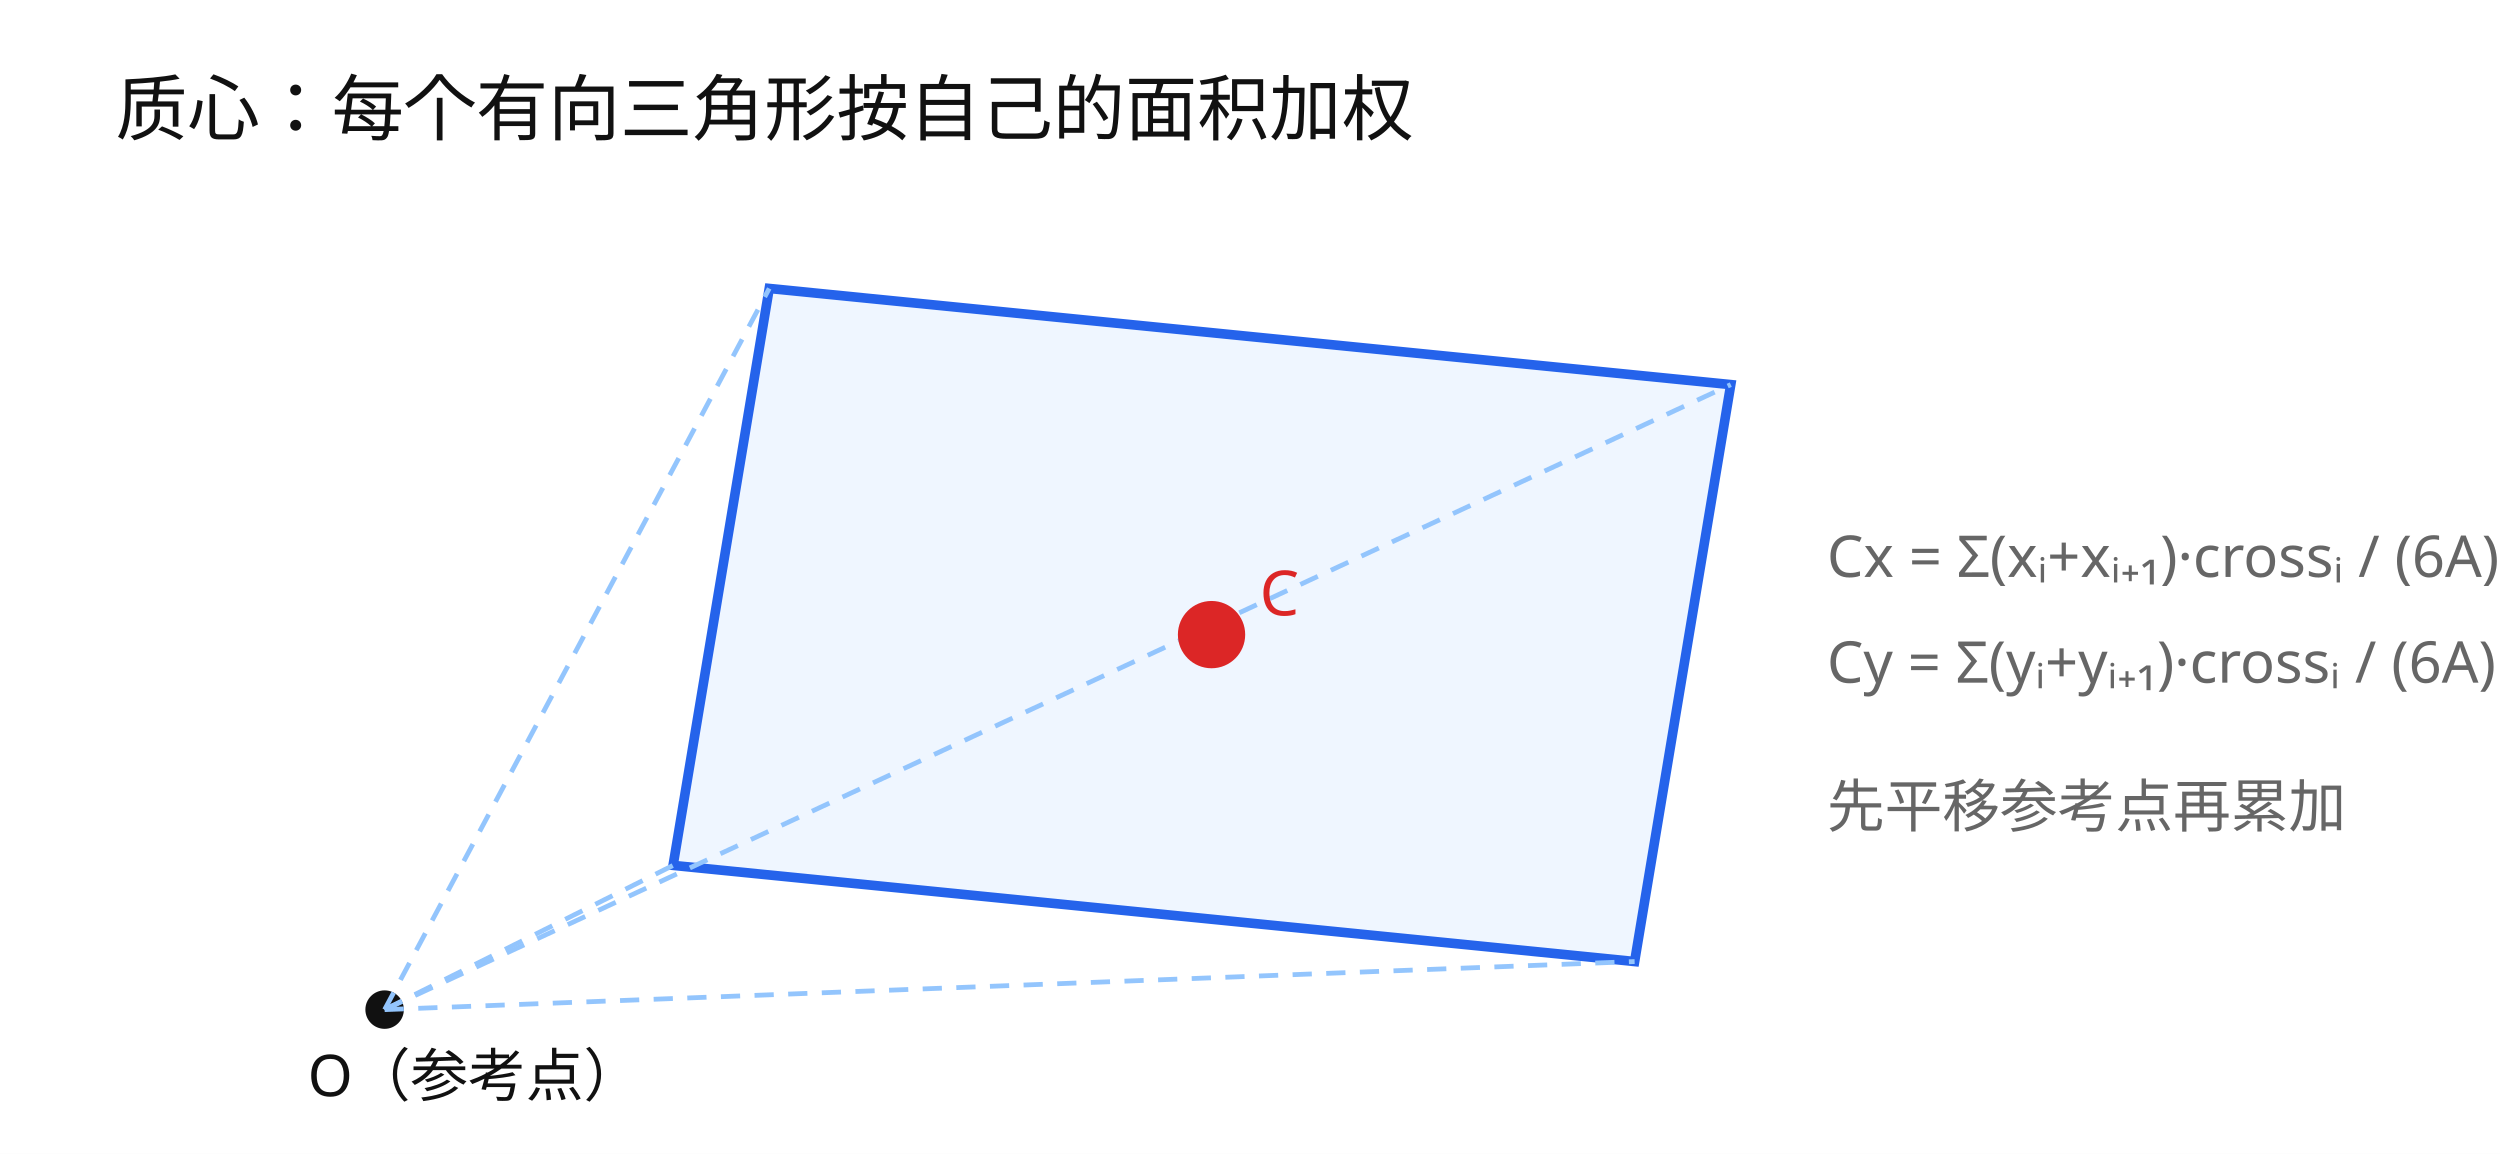
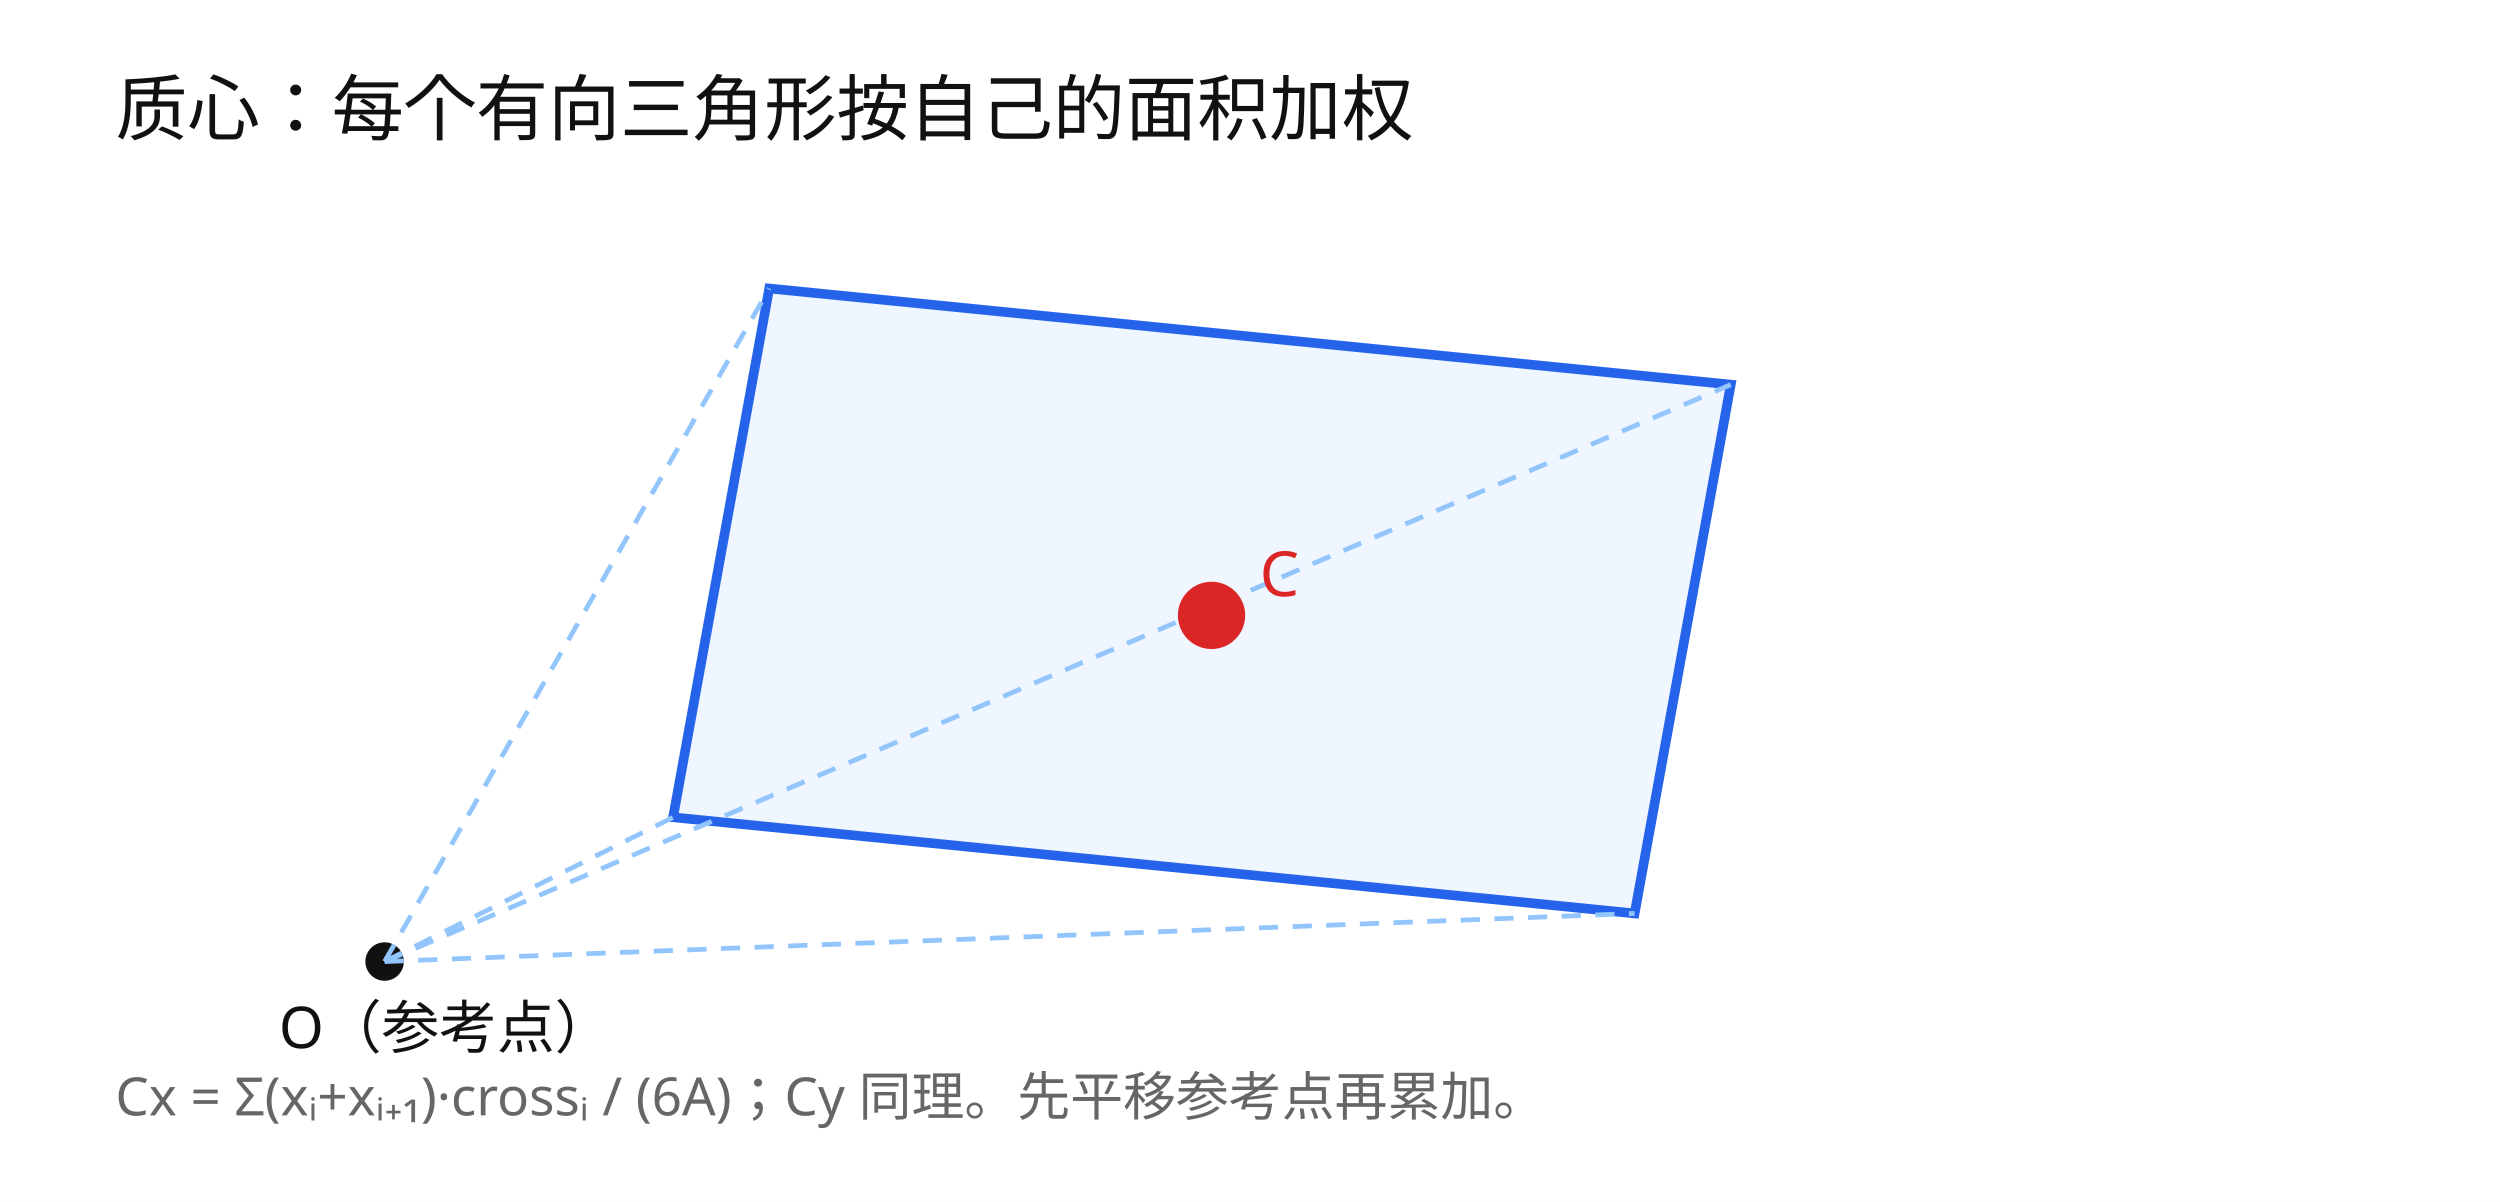
- <svg xmlns="http://www.w3.org/2000/svg" viewBox="0 0 520 240" role="img" aria-label="面积加权质心">
-   <rect width="520" height="240" fill="#ffffff" />
+ <svg xmlns="http://www.w3.org/2000/svg" viewBox="0 0 520 250" role="img" aria-label="面积加权质心">
+   <rect width="520" height="250" fill="#ffffff" />
  <text x="24" y="28" font-family="sans-serif" font-size="15" fill="#111">质心：每个有向三角形按自己的面积加权</text>
-   <polygon points="160,60 360,80 340,200 140,180" fill="#eff6ff" stroke="#2563eb" stroke-width="2" />
-   <circle cx="80" cy="210" r="4" fill="#111" />
-   <text x="64" y="228" font-family="sans-serif" font-size="12" fill="#111">O（参考点）</text>
+   <polygon points="160,60 360,80 340,190 140,170" fill="#eff6ff" stroke="#2563eb" stroke-width="2" />
+   <circle cx="80" cy="200" r="4" fill="#111" />
+   <text x="58" y="218" font-family="sans-serif" font-size="12" fill="#111">O（参考点）</text>
  <g stroke="#93c5fd" stroke-width="1" stroke-dasharray="4 3">
-     <line x1="80" y1="210" x2="160" y2="60" />
-     <line x1="80" y1="210" x2="360" y2="80" />
-     <line x1="80" y1="210" x2="340" y2="200" />
-     <line x1="80" y1="210" x2="140" y2="180" />
+     <line x1="80" y1="200" x2="160" y2="60" />
+     <line x1="80" y1="200" x2="360" y2="80" />
+     <line x1="80" y1="200" x2="340" y2="190" />
+     <line x1="80" y1="200" x2="140" y2="170" />
  </g>
-   <circle cx="252" cy="132" r="7" fill="#dc2626" />
-   <text x="262" y="128" font-family="sans-serif" font-size="13" fill="#dc2626">C</text>
-   <text x="380" y="120" font-family="sans-serif" font-size="12" fill="#666">Cx = Σ(xᵢ+xᵢ₊₁)·crossᵢ / (6A)</text>
-   <text x="380" y="142" font-family="sans-serif" font-size="12" fill="#666">Cy = Σ(yᵢ+yᵢ₊₁)·crossᵢ / (6A)</text>
-   <text x="380" y="172" font-family="sans-serif" font-size="12" fill="#666">先平移参考点再累加</text>
+   <circle cx="252" cy="128" r="7" fill="#dc2626" />
+   <text x="262" y="124" font-family="sans-serif" font-size="13" fill="#dc2626">C</text>
+   <text x="24" y="232" font-family="sans-serif" font-size="11" fill="#666">Cx = Σ(xᵢ+xᵢ₊₁)·crossᵢ / (6A)；Cy 同理。先平移参考点再累加。</text>
</svg>
